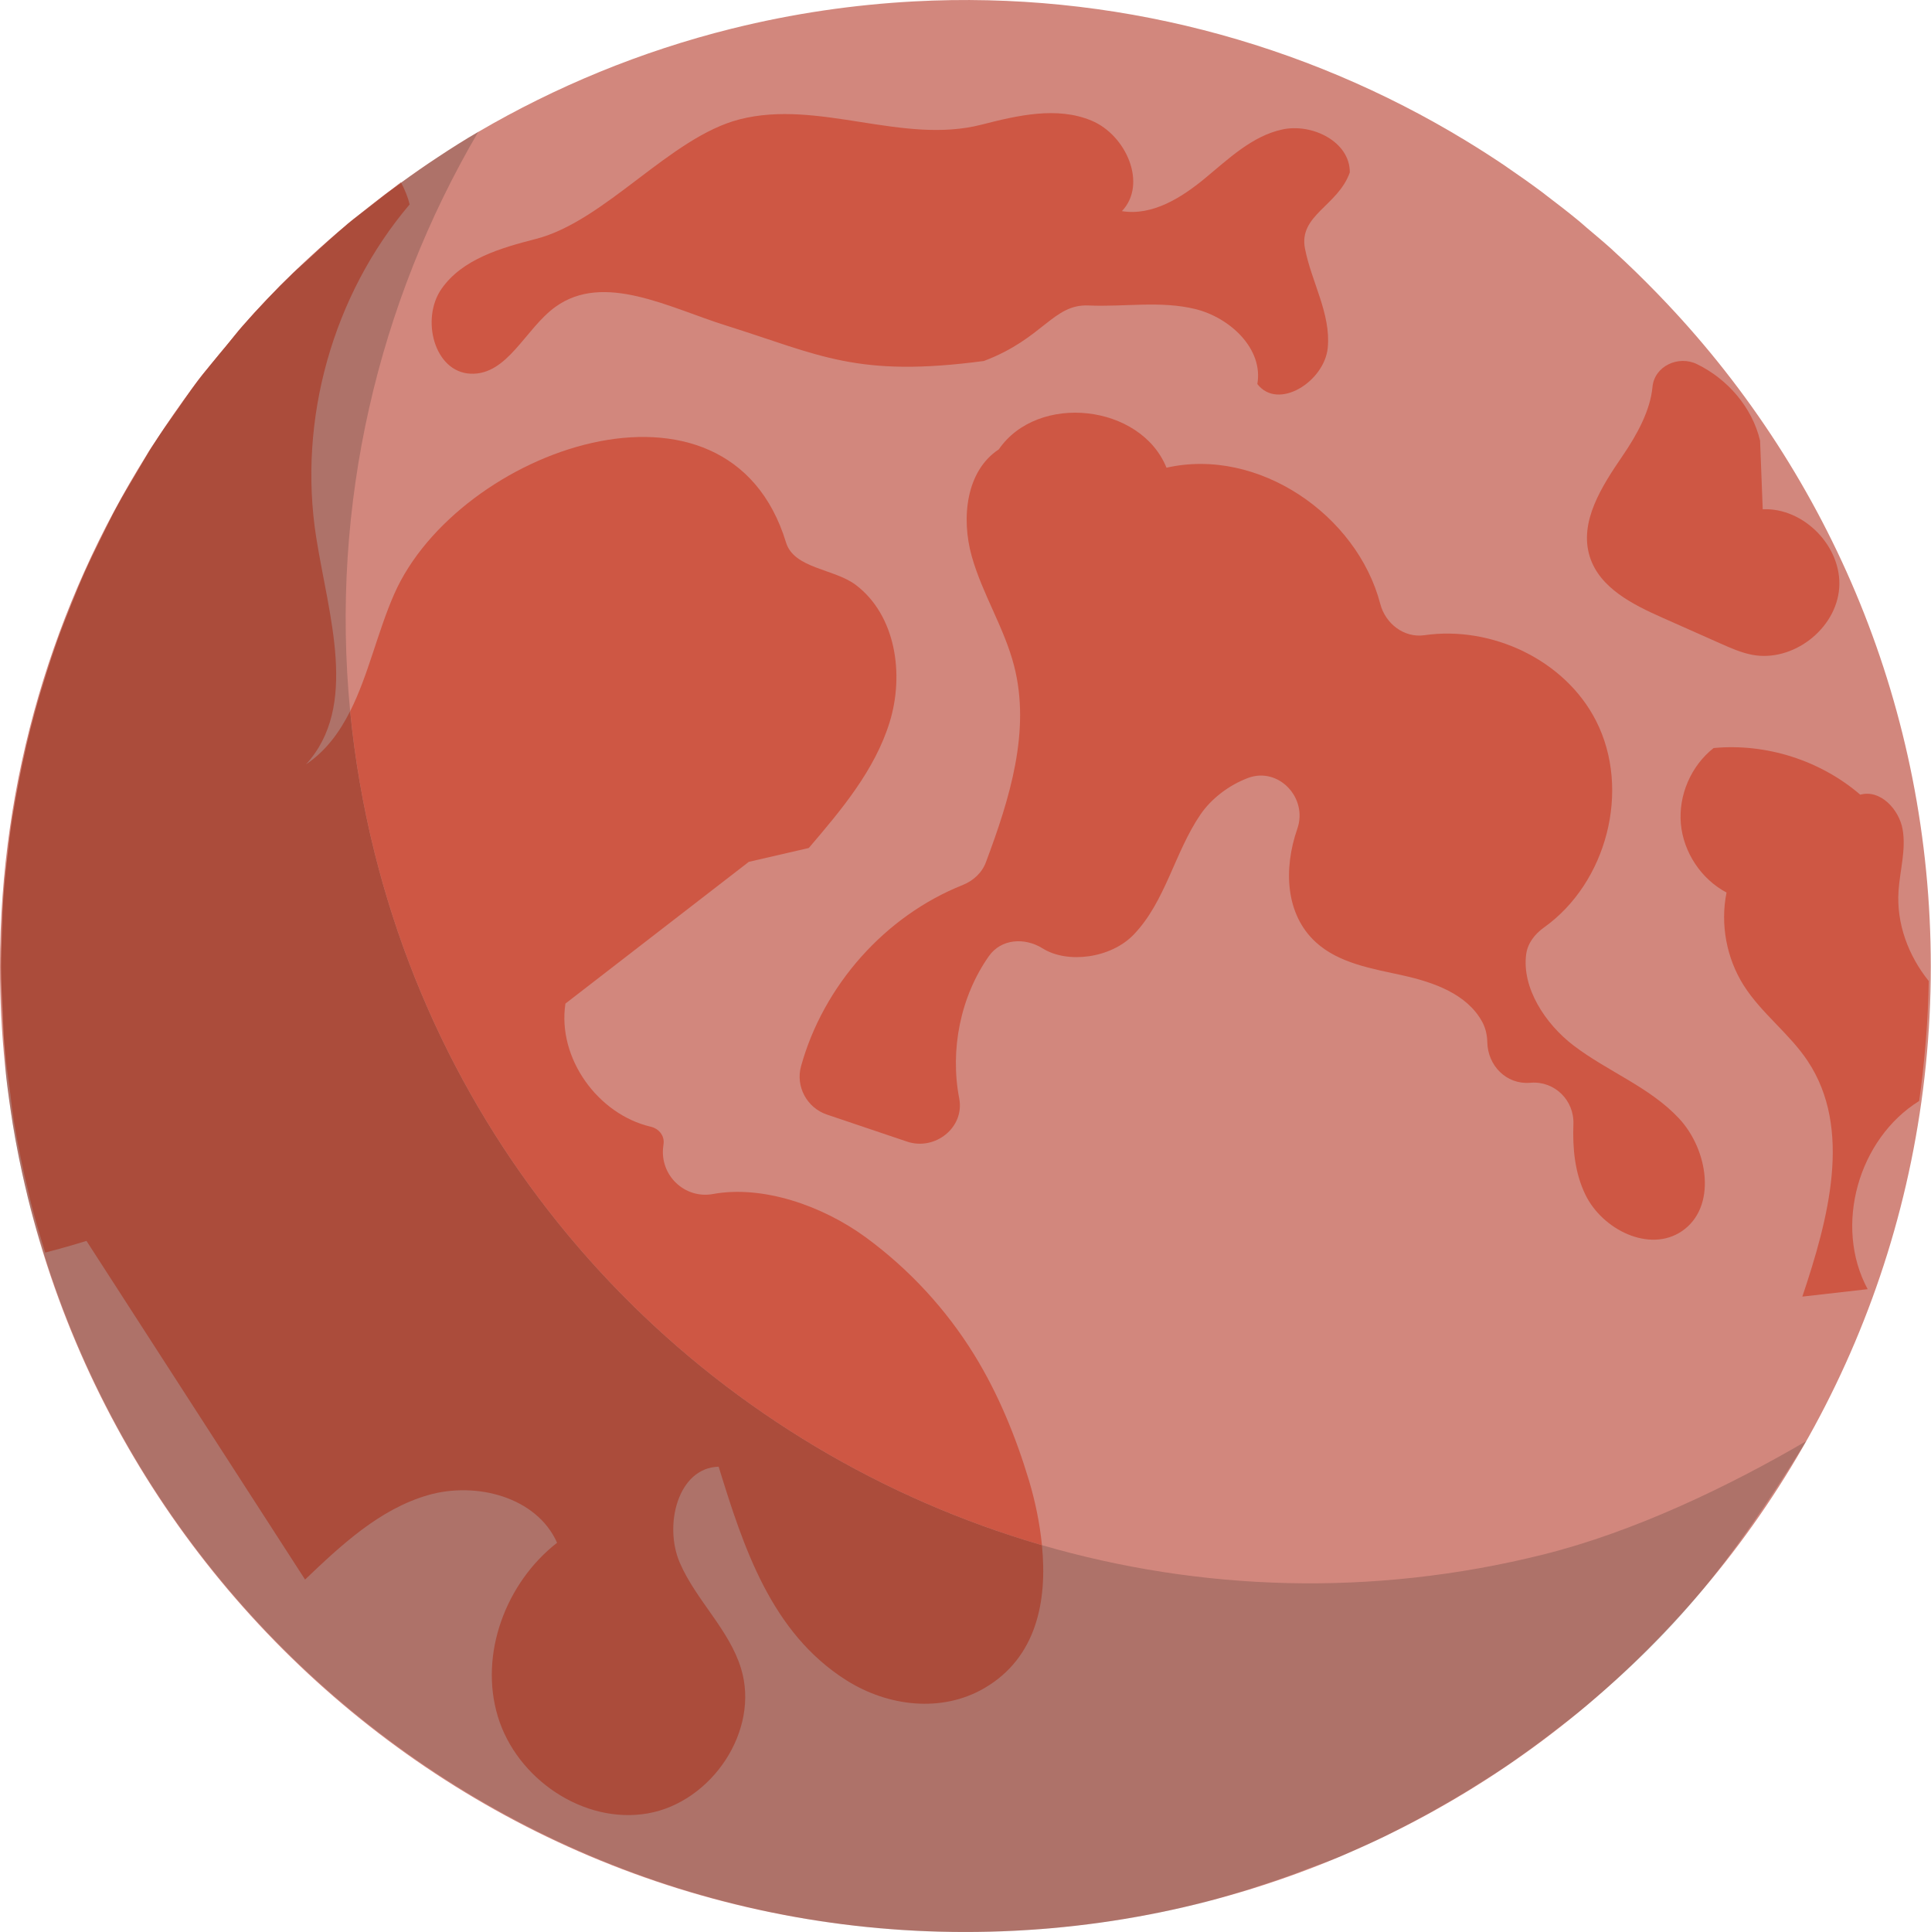
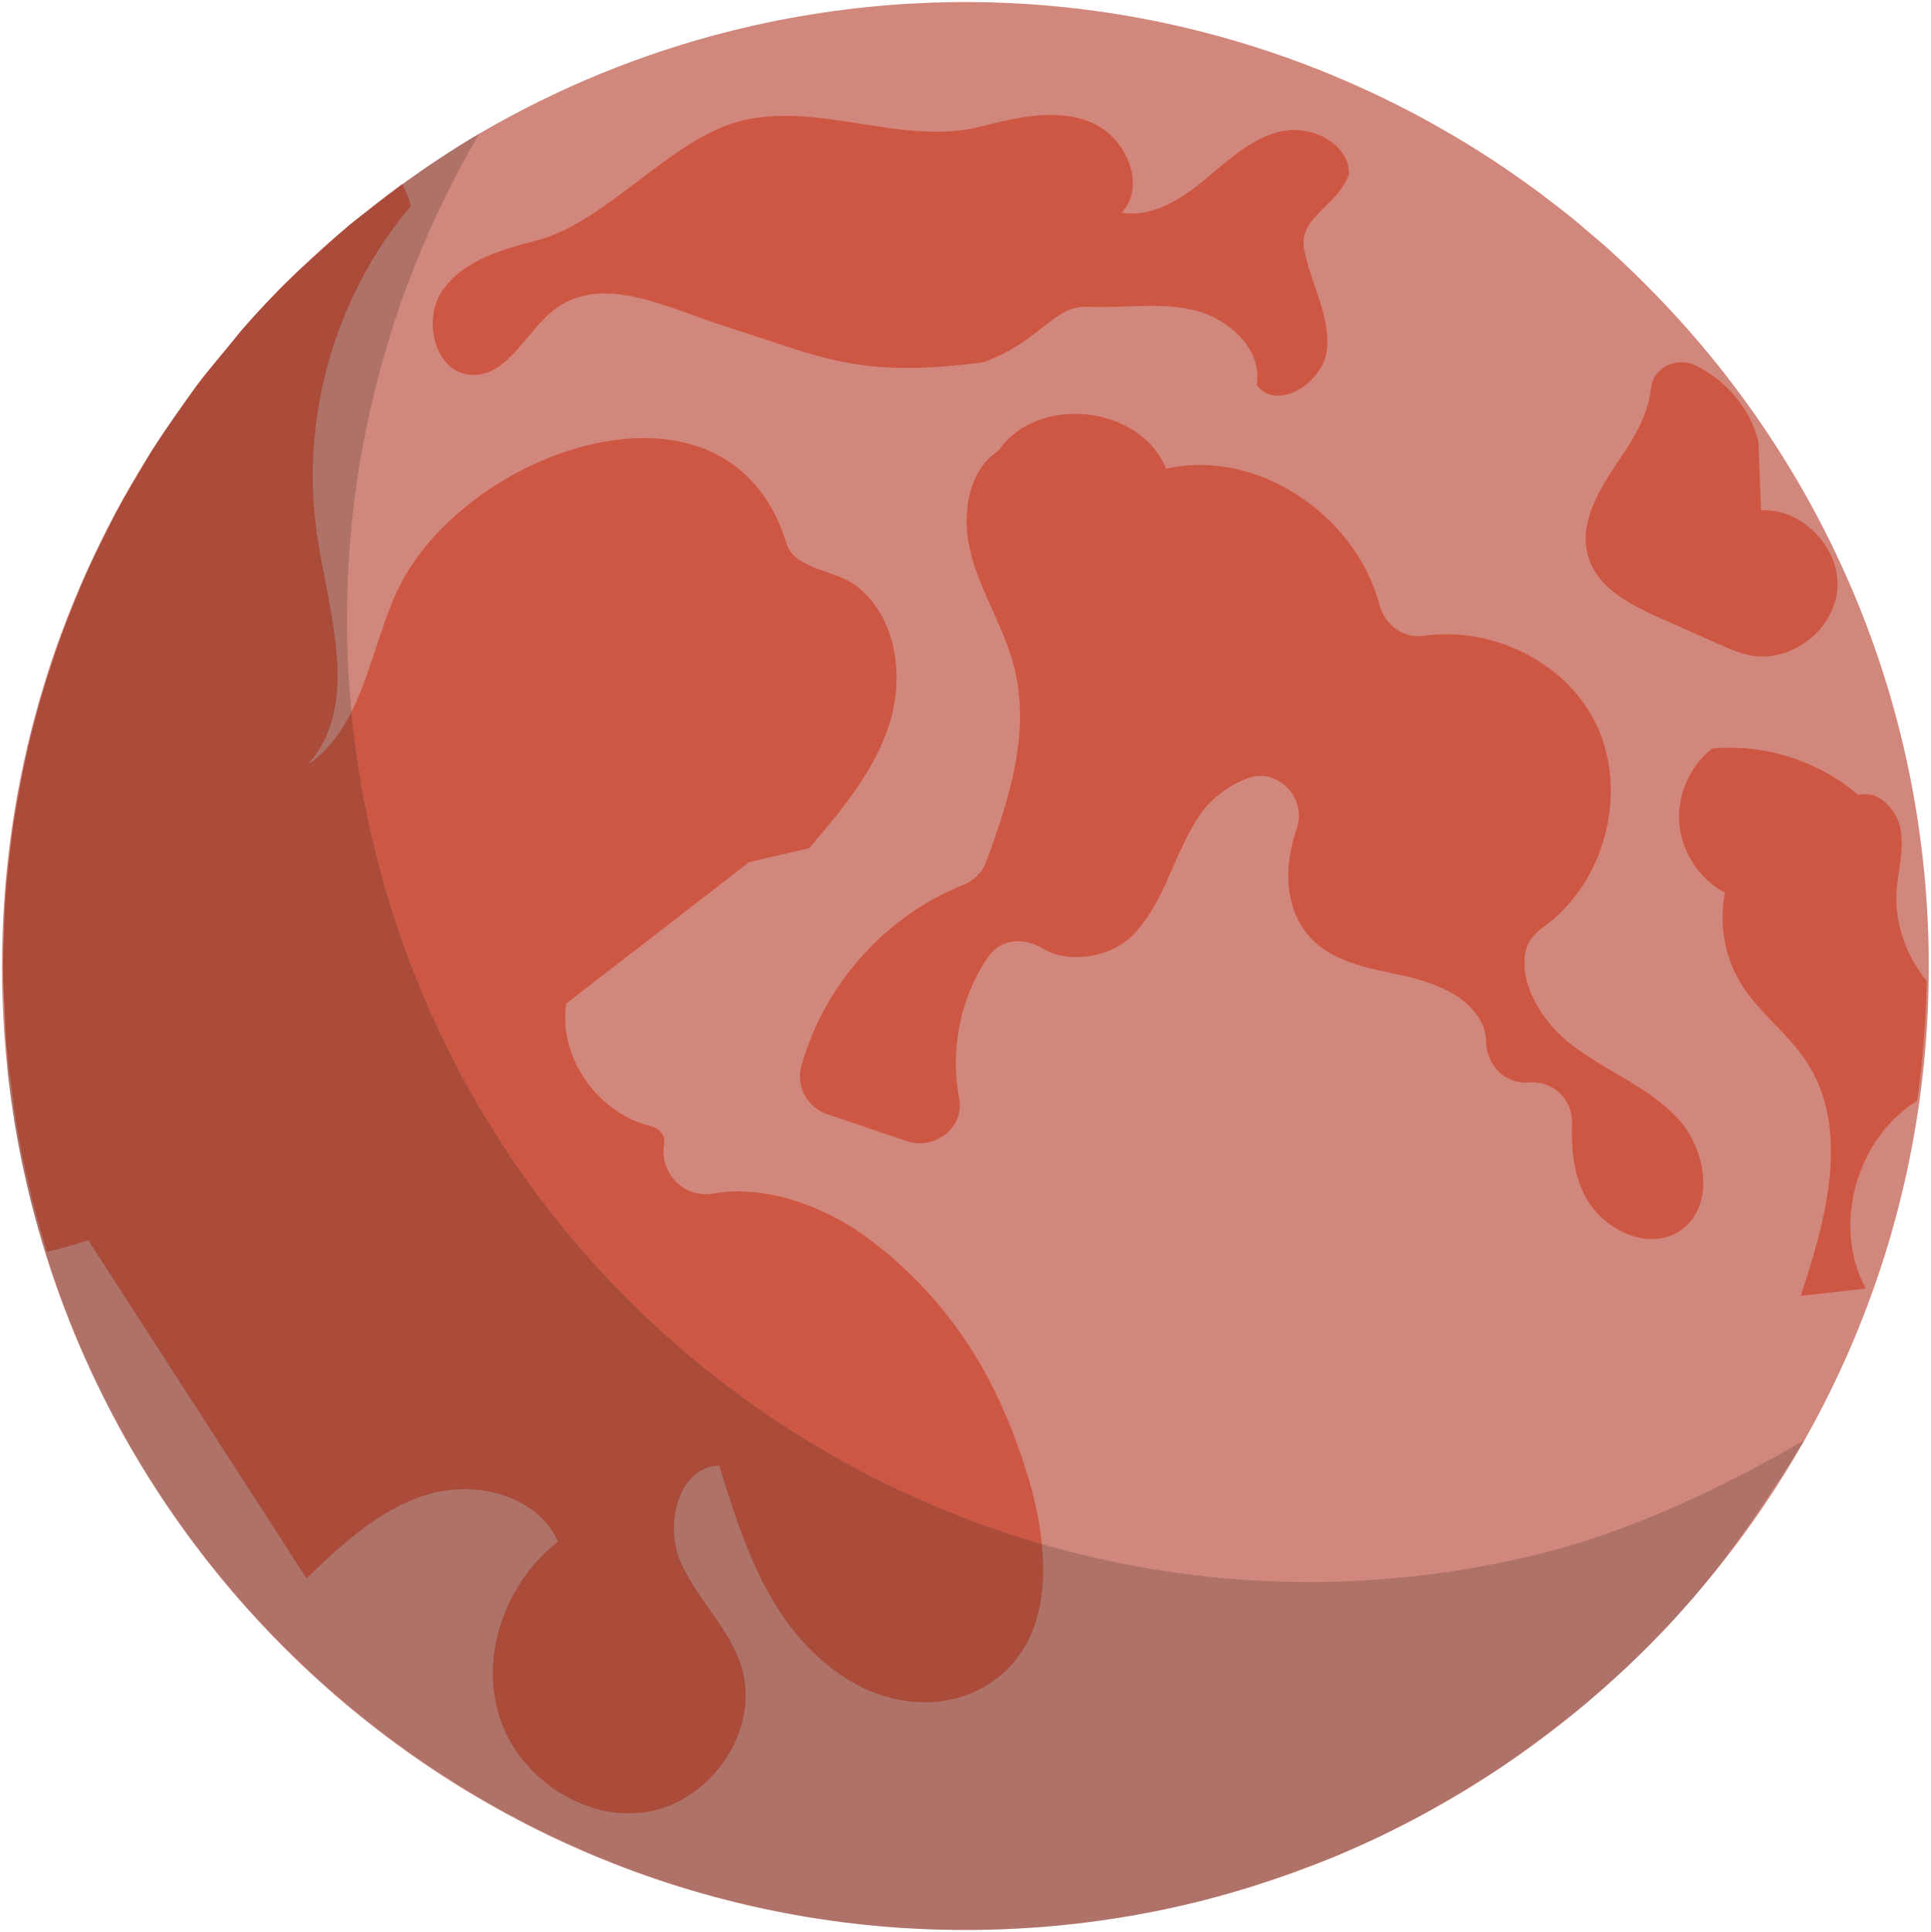
<svg xmlns="http://www.w3.org/2000/svg" version="1.1" id="圖層_1" x="0px" y="0px" width="73.543px" height="73.58px" viewBox="0 0 73.543 73.58" enable-background="new 0 0 73.543 73.58" xml:space="preserve">
  <g>
    <g>
-       <path fill="#D2877D" d="M73.543,36.808c0-9.791-3.835-18.681-10.073-25.271c-0.116-0.123-0.232-0.246-0.351-0.367    c-0.541-0.557-1.096-1.101-1.671-1.622c-0.019-0.018-0.038-0.038-0.057-0.055c-0.312-0.281-0.634-0.549-0.953-0.819    c-0.101-0.086-0.198-0.175-0.3-0.259c-0.395-0.325-0.799-0.639-1.206-0.947c-0.06-0.045-0.118-0.093-0.178-0.138    c-0.437-0.326-0.881-0.641-1.331-0.947c-0.035-0.024-0.069-0.05-0.104-0.073c-0.483-0.326-0.974-0.64-1.472-0.943    c-0.002-0.002-0.006-0.005-0.011-0.007c-6.19-3.766-13.487-5.711-21.016-5.307c-2.299,0.124-4.619,0.459-6.937,1.036    c-0.008,0.002-0.015,0.003-0.023,0.005c-3.475,0.867-6.703,2.211-9.646,3.931V5.023c-0.002,0.001-0.003,0.002-0.005,0.003    c-0.521,0.305-1.028,0.625-1.527,0.957c-0.479,0.312-0.945,0.639-1.404,0.972c-0.003-0.004-0.004-0.01-0.007-0.015    c-0.1,0.072-0.193,0.151-0.291,0.226c-0.496,0.366-0.979,0.746-1.453,1.134c0.207-0.161,0.413-0.322,0.62-0.484    c0.18-0.141,0.364-0.275,0.544-0.414c-0.838,0.63-1.646,1.299-2.428,1.998c0.293-0.27,0.585-0.54,0.89-0.797    c-0.662,0.557-1.309,1.128-1.929,1.729c-0.018,0.017-0.035,0.034-0.053,0.051c-0.666,0.648-1.306,1.321-1.918,2.016    c0.09-0.103,0.191-0.197,0.282-0.298c-0.258,0.285-0.506,0.58-0.756,0.873c0.16-0.189,0.309-0.388,0.474-0.574    c-0.006,0.007-0.014,0.013-0.02,0.02c-0.166,0.189-0.32,0.388-0.479,0.584c-0.269,0.315-0.53,0.634-0.785,0.958    c-0.141,0.17-0.286,0.334-0.419,0.509l-0.002,0.001c-0.029,0.039-0.054,0.08-0.084,0.119c-0.027,0.036-0.052,0.075-0.077,0.111    c-0.534,0.708-1.036,1.439-1.518,2.186c-0.001,0-0.001,0-0.001,0c-0.03,0.046-0.065,0.09-0.094,0.136    c-0.041,0.062-0.08,0.126-0.121,0.189c-0.027,0.043-0.05,0.088-0.077,0.131C2.047,22.989,0,29.658,0,36.808    c0,20.308,16.463,36.771,36.771,36.771C57.08,73.579,73.543,57.116,73.543,36.808z M15.279,6.957    c0.003,0.006,0.004,0.013,0.007,0.018c-0.158,0.114-0.319,0.222-0.475,0.338C14.967,7.194,15.12,7.072,15.279,6.957z     M11.148,10.409c0.219-0.214,0.458-0.411,0.684-0.621c0.032-0.03,0.067-0.06,0.101-0.09c-0.498,0.456-0.979,0.929-1.452,1.411    C10.706,10.878,10.917,10.634,11.148,10.409z M7.478,14.577c0.086-0.114,0.181-0.221,0.271-0.333    c-0.111,0.143-0.227,0.283-0.337,0.428C7.436,14.641,7.455,14.607,7.478,14.577z" />
-       <path fill="#D2877D" d="M13.247,8.521c-0.031,0.026-0.062,0.056-0.093,0.083c0.123-0.104,0.25-0.201,0.374-0.303    C13.435,8.375,13.338,8.444,13.247,8.521z" />
+       <path fill="#D2877D" d="M73.466,36.808c0-9.771-3.827-18.642-10.051-25.218c-0.117-0.123-0.232-0.245-0.352-0.366    c-0.539-0.556-1.093-1.099-1.667-1.619c-0.019-0.018-0.038-0.038-0.058-0.055c-0.311-0.281-0.633-0.548-0.951-0.817    c-0.101-0.086-0.196-0.174-0.298-0.258c-0.395-0.325-0.798-0.638-1.205-0.945c-0.059-0.045-0.116-0.093-0.177-0.137    c-0.437-0.326-0.879-0.64-1.328-0.945c-0.034-0.024-0.069-0.05-0.104-0.073c-0.481-0.326-0.971-0.639-1.468-0.941    c-0.002-0.002-0.007-0.005-0.012-0.007C49.619,1.667,42.338-0.273,34.824,0.13c-2.294,0.123-4.609,0.458-6.922,1.033    c-0.008,0.002-0.015,0.003-0.023,0.005c-3.468,0.866-6.688,2.207-9.625,3.923V5.09c-0.002,0.001-0.003,0.001-0.005,0.002    c-0.52,0.305-1.026,0.624-1.524,0.955c-0.478,0.312-0.943,0.638-1.401,0.97c-0.003-0.004-0.004-0.01-0.007-0.015    c-0.1,0.072-0.192,0.151-0.29,0.226c-0.495,0.366-0.977,0.745-1.45,1.131c0.207-0.16,0.412-0.321,0.619-0.482    c0.18-0.141,0.363-0.274,0.543-0.414c-0.836,0.629-1.643,1.297-2.423,1.994c0.292-0.27,0.584-0.539,0.888-0.795    c-0.66,0.556-1.306,1.125-1.924,1.726c-0.018,0.017-0.035,0.034-0.053,0.05c-0.665,0.647-1.303,1.319-1.914,2.012    c0.09-0.103,0.19-0.196,0.282-0.297c-0.258,0.284-0.505,0.579-0.755,0.871c0.16-0.188,0.309-0.387,0.473-0.573    c-0.006,0.007-0.014,0.013-0.02,0.02c-0.166,0.188-0.319,0.387-0.478,0.583c-0.268,0.314-0.528,0.633-0.783,0.956    c-0.141,0.169-0.285,0.333-0.418,0.508l-0.002,0.001c-0.029,0.039-0.054,0.08-0.084,0.118c-0.027,0.036-0.052,0.075-0.077,0.111    c-0.533,0.707-1.034,1.436-1.515,2.182c-0.001,0-0.001,0-0.001,0c-0.03,0.045-0.065,0.089-0.094,0.135    c-0.041,0.062-0.08,0.125-0.121,0.188c-0.027,0.043-0.05,0.088-0.077,0.131C2.12,23.018,0.077,29.673,0.077,36.808    c0,20.265,16.428,36.694,36.694,36.694C57.037,73.502,73.466,57.073,73.466,36.808z M15.324,7.02    c0.003,0.006,0.004,0.013,0.007,0.018c-0.158,0.114-0.318,0.221-0.474,0.337C15.013,7.256,15.166,7.134,15.324,7.02z     M11.202,10.464c0.219-0.214,0.457-0.41,0.683-0.62c0.032-0.03,0.067-0.06,0.101-0.09c-0.497,0.455-0.977,0.927-1.449,1.408    C10.761,10.932,10.971,10.688,11.202,10.464z M7.54,14.624c0.085-0.114,0.181-0.221,0.271-0.332    c-0.111,0.143-0.227,0.282-0.336,0.427C7.498,14.688,7.517,14.653,7.54,14.624z" />
+       <path fill="#D2877D" d="M13.296,8.58c-0.031,0.026-0.062,0.056-0.093,0.083c0.123-0.104,0.25-0.201,0.374-0.303    C13.484,8.435,13.387,8.503,13.296,8.58z" />
    </g>
    <g>
-       <path fill="#CE5744" d="M39.687,58.847c-0.084-0.843-0.26-1.686-0.496-2.471c-0.502-1.664-1.165-3.287-2.076-4.768    c-1.073-1.744-2.49-3.277-4.143-4.487c-1.644-1.202-3.921-1.993-5.815-1.647c-1.078,0.197-2.029-0.714-1.896-1.802l0.014-0.113    c0.038-0.314-0.184-0.578-0.492-0.649c-2.016-0.473-3.562-2.618-3.246-4.689l6.985-5.398l2.284-0.527    c1.242-1.454,2.516-2.964,3.08-4.792s0.234-4.074-1.291-5.228c-0.818-0.619-2.352-0.617-2.656-1.616    c-2.204-7.23-12.498-3.543-14.924,1.965c-0.63,1.431-0.985,3.084-1.676,4.459c0.173,1.79,0.48,3.589,0.929,5.387    C17.548,45.622,27.545,55.321,39.687,58.847z" />
-       <path fill="#CE5744" d="M59.941,39.822c-1.086-0.826-1.98-2.203-1.81-3.481c0.057-0.421,0.332-0.771,0.677-1.017    c2.39-1.7,3.324-5.239,1.985-7.87c-1.183-2.325-3.984-3.632-6.539-3.262c-0.771,0.111-1.484-0.438-1.68-1.191    c-0.886-3.392-4.652-5.982-8.143-5.188c-0.983-2.429-4.905-2.858-6.388-0.698c-1.251,0.822-1.435,2.622-1.032,4.062    c0.402,1.441,1.242,2.732,1.615,4.181c0.638,2.48-0.165,5.057-1.073,7.479c-0.151,0.407-0.483,0.708-0.887,0.87    c-2.963,1.181-5.302,3.828-6.154,6.897c-0.216,0.774,0.222,1.585,0.982,1.843l3.052,1.03c1.067,0.361,2.204-0.536,1.99-1.644    c-0.358-1.854,0.047-3.879,1.129-5.417c0.467-0.665,1.363-0.725,2.053-0.294c0.94,0.588,2.592,0.377,3.461-0.525    c1.216-1.263,1.558-3.129,2.547-4.578c0.42-0.614,1.093-1.12,1.806-1.389c1.163-0.439,2.292,0.756,1.883,1.931    c-0.532,1.526-0.456,3.258,0.698,4.318c0.885,0.813,2.152,1.011,3.325,1.271s2.439,0.706,3.015,1.761    c0.13,0.236,0.192,0.506,0.197,0.779c0.018,0.894,0.724,1.613,1.615,1.549l0.05-0.004c0.903-0.066,1.649,0.672,1.615,1.576    c-0.034,0.932,0.053,1.851,0.454,2.683c0.646,1.338,2.441,2.23,3.674,1.398c1.351-0.914,1.008-3.106-0.105-4.296    C62.841,41.403,61.239,40.81,59.941,39.822z" />
-       <path fill="#CE5744" d="M37.384,4.748c-3.008,0.771-6.207-0.973-9.215-0.202C25.52,5.226,23.061,8.42,20.411,9.1    c-1.344,0.345-2.804,0.767-3.596,1.904c-0.793,1.139-0.278,3.165,1.106,3.228c1.416,0.063,2.085-1.717,3.236-2.546    c1.845-1.33,4.326,0.031,6.497,0.711c3.581,1.125,4.97,1.996,9.822,1.351c2.271-0.858,2.631-2.174,3.99-2.114    c1.357,0.06,2.745-0.188,4.065,0.137c1.321,0.325,2.595,1.514,2.36,2.854c0.791,1.028,2.563-0.095,2.683-1.387    c0.12-1.292-0.619-2.496-0.868-3.769c-0.25-1.274,1.255-1.625,1.707-2.901c0.011-1.17-1.437-1.887-2.58-1.635    c-1.143,0.251-2.033,1.112-2.935,1.857c-0.902,0.745-2.009,1.438-3.165,1.251c0.981-1.035,0.159-2.899-1.156-3.446    C40.263,4.045,38.765,4.394,37.384,4.748z" />
-       <path fill="#CE5744" d="M60.559,21.217c0.379,1.177,1.627,1.805,2.758,2.307c0.739,0.329,1.48,0.658,2.222,0.987    c0.387,0.172,0.778,0.345,1.194,0.426c1.546,0.298,3.205-0.972,3.321-2.542c0.115-1.569-1.341-3.069-2.913-3l-0.101-2.614    c-0.302-1.269-1.234-2.341-2.401-2.912c-0.715-0.349-1.624,0.077-1.697,0.869c-0.083,0.899-0.596,1.828-1.126,2.603    C61.021,18.506,60.126,19.875,60.559,21.217z" />
-       <path fill="#CE5744" d="M72.314,33.928c0.053-0.783,0.291-1.567,0.156-2.339c-0.136-0.773-0.858-1.536-1.614-1.323    c-1.522-1.309-3.587-1.966-5.585-1.777c-0.859,0.674-1.345,1.797-1.248,2.885c0.098,1.087,0.774,2.107,1.74,2.618    c-0.244,1.205-0.003,2.5,0.655,3.539c0.674,1.063,1.738,1.829,2.435,2.877c1.719,2.585,0.785,6.029-0.203,8.973    c0.829-0.095,1.658-0.188,2.488-0.283c-1.302-2.408-0.352-5.73,1.96-7.166l0,0C73.1,41.93,73.1,41.93,73.1,41.93    c0.103-0.715,0.181-1.434,0.242-2.157c0.006-0.071,0.012-0.142,0.018-0.213c0.056-0.729,0.094-1.46,0.106-2.195    C72.687,36.398,72.229,35.169,72.314,33.928z" />
+       <path fill="#CE5744" d="M39.682,58.801c-0.084-0.842-0.261-1.683-0.495-2.466c-0.501-1.661-1.164-3.28-2.072-4.758    c-1.071-1.74-2.485-3.271-4.135-4.478c-1.641-1.2-3.913-1.989-5.803-1.645c-1.076,0.197-2.025-0.712-1.892-1.798l0.014-0.112    c0.038-0.313-0.184-0.576-0.49-0.647c-2.012-0.473-3.555-2.613-3.24-4.679l6.97-5.387l2.28-0.526    c1.239-1.451,2.51-2.958,3.073-4.782s0.233-4.065-1.288-5.217c-0.817-0.617-2.347-0.615-2.651-1.612    c-2.199-7.215-12.472-3.535-14.893,1.961c-0.629,1.428-0.983,3.078-1.672,4.45c0.173,1.786,0.479,3.581,0.927,5.376    C17.588,45.604,27.564,55.282,39.682,58.801z" />
+       <path fill="#CE5744" d="M59.893,39.814c-1.083-0.823-1.977-2.197-1.807-3.473c0.057-0.42,0.331-0.77,0.677-1.015    c2.385-1.696,3.316-5.228,1.979-7.854c-1.181-2.32-3.976-3.625-6.525-3.255c-0.77,0.111-1.48-0.437-1.676-1.188    c-0.885-3.385-4.643-5.969-8.125-5.177c-0.981-2.424-4.896-2.852-6.376-0.696c-1.248,0.82-1.432,2.616-1.029,4.053    c0.401,1.438,1.239,2.727,1.611,4.172c0.637,2.475-0.165,5.046-1.071,7.463c-0.149,0.406-0.481,0.707-0.885,0.868    c-2.957,1.179-5.291,3.82-6.141,6.883c-0.216,0.771,0.221,1.58,0.98,1.838l3.045,1.029c1.064,0.359,2.199-0.536,1.986-1.642    c-0.357-1.85,0.047-3.87,1.126-5.405c0.466-0.664,1.359-0.724,2.049-0.293c0.938,0.586,2.587,0.376,3.454-0.524    c1.213-1.26,1.554-3.123,2.542-4.568c0.419-0.613,1.089-1.118,1.802-1.386c1.16-0.438,2.287,0.754,1.879,1.927    c-0.531,1.523-0.455,3.251,0.696,4.309c0.883,0.811,2.148,1.009,3.317,1.268c1.172,0.26,2.435,0.706,3.01,1.757    c0.129,0.236,0.19,0.505,0.196,0.778c0.018,0.892,0.723,1.609,1.612,1.545l0.049-0.004c0.901-0.065,1.646,0.671,1.611,1.573    c-0.033,0.93,0.053,1.847,0.453,2.677c0.645,1.335,2.437,2.226,3.667,1.395c1.348-0.912,1.006-3.099-0.104-4.285    C62.786,41.394,61.187,40.801,59.893,39.814z" />
+       <path fill="#CE5744" d="M37.383,4.815c-3.002,0.769-6.194-0.971-9.196-0.202c-2.644,0.679-5.097,3.866-7.742,4.544    c-1.341,0.344-2.798,0.766-3.588,1.9c-0.792,1.137-0.277,3.158,1.104,3.221c1.413,0.063,2.081-1.713,3.229-2.541    c1.841-1.327,4.317,0.031,6.483,0.709c3.574,1.123,4.96,1.992,9.802,1.348c2.267-0.856,2.626-2.169,3.981-2.11    c1.354,0.06,2.739-0.188,4.057,0.137c1.317,0.325,2.59,1.511,2.354,2.848c0.789,1.026,2.559-0.095,2.678-1.384    c0.119-1.289-0.617-2.49-0.866-3.761s1.253-1.622,1.704-2.895C51.394,5.464,49.949,4.749,48.808,5    c-1.141,0.25-2.029,1.109-2.929,1.853c-0.9,0.744-2.005,1.435-3.159,1.249c0.979-1.033,0.16-2.893-1.152-3.439    C40.256,4.114,38.762,4.462,37.383,4.815z" />
+       <path fill="#CE5744" d="M60.509,21.25c0.378,1.175,1.623,1.801,2.752,2.302c0.738,0.329,1.478,0.657,2.218,0.985    c0.386,0.172,0.776,0.344,1.191,0.425c1.543,0.297,3.198-0.97,3.314-2.537c0.114-1.565-1.339-3.062-2.907-2.994l-0.101-2.608    c-0.301-1.267-1.23-2.336-2.396-2.906c-0.713-0.348-1.619,0.077-1.693,0.867c-0.082,0.897-0.595,1.824-1.123,2.598    C60.971,18.544,60.077,19.911,60.509,21.25z" />
+       <path fill="#CE5744" d="M72.24,33.934c0.053-0.781,0.29-1.564,0.155-2.334c-0.136-0.771-0.857-1.532-1.611-1.32    c-1.519-1.306-3.579-1.962-5.572-1.773c-0.857,0.672-1.343,1.793-1.246,2.878c0.098,1.085,0.772,2.103,1.737,2.613    c-0.244,1.202-0.004,2.495,0.652,3.531c0.673,1.061,1.735,1.825,2.431,2.871c1.715,2.58,0.783,6.016-0.202,8.954    c0.826-0.095,1.654-0.188,2.482-0.281c-1.3-2.403-0.352-5.719,1.955-7.151l0,0c0.002-0.002,0.002-0.002,0.002-0.002    c0.104-0.715,0.182-1.432,0.241-2.153c0.006-0.07,0.012-0.142,0.018-0.213c0.057-0.727,0.095-1.456,0.106-2.189    C72.612,36.399,72.154,35.172,72.24,33.934z" />
    </g>
-     <path fill="#CE5744" d="M1.095,45.45c0.013,0.053,0.02,0.106,0.033,0.159c0.177,0.709,0.378,1.404,0.595,2.093v0.002l0,0   c0.534-0.137,1.062-0.288,1.571-0.445l8.326,12.898c1.382-1.318,2.84-2.681,4.675-3.213c1.834-0.533,4.148,0.065,4.924,1.812   c-1.954,1.522-2.974,4.245-2.257,6.616c0.715,2.371,3.265,4.115,5.705,3.692s4.285-3.155,3.558-5.523   c-0.455-1.487-1.714-2.595-2.331-4.022c-0.619-1.428-0.075-3.621,1.479-3.66c0.949,3.076,2,6.32,4.86,8.131   c1.595,1.009,3.648,1.25,5.274,0.295c1.963-1.151,2.395-3.291,2.179-5.438c-12.142-3.525-22.139-13.225-25.42-26.376   c-0.448-1.798-0.756-3.597-0.929-5.387c-0.405,0.806-0.924,1.517-1.684,2.029c2.03-2.214,0.855-5.686,0.39-8.654   c-0.703-4.471,0.631-9.222,3.559-12.673c-0.07-0.297-0.188-0.569-0.323-0.829c-0.385,0.278-0.759,0.568-1.131,0.86   c-0.301,0.235-0.609,0.459-0.901,0.704c-0.488,0.407-0.951,0.838-1.415,1.268c-0.226,0.209-0.465,0.407-0.684,0.621   c-0.664,0.646-1.301,1.317-1.913,2.009c-0.213,0.243-0.407,0.501-0.614,0.75c-0.392,0.469-0.786,0.936-1.154,1.422   c-0.239,0.318-0.458,0.651-0.688,0.976c-0.309,0.437-0.62,0.872-0.908,1.321c-0.229,0.354-0.437,0.72-0.651,1.082   c-0.262,0.439-0.524,0.878-0.768,1.329c-0.205,0.378-0.394,0.766-0.585,1.152c-0.223,0.451-0.444,0.902-0.649,1.362   c-0.177,0.397-0.34,0.8-0.503,1.204c-0.188,0.465-0.371,0.931-0.54,1.404c-0.146,0.41-0.282,0.826-0.414,1.242   c-0.152,0.48-0.297,0.962-0.429,1.448c-0.115,0.421-0.223,0.844-0.323,1.271c-0.115,0.495-0.219,0.994-0.314,1.495   c-0.081,0.427-0.16,0.854-0.227,1.284c-0.079,0.513-0.141,1.029-0.197,1.546c-0.048,0.428-0.097,0.855-0.128,1.286   c-0.041,0.533-0.057,1.07-0.073,1.607c-0.013,0.42-0.032,0.841-0.03,1.264c0.003,0.564,0.033,1.131,0.062,1.699   c0.021,0.401,0.029,0.801,0.062,1.203c0.054,0.626,0.141,1.254,0.228,1.883c0.038,0.285,0.063,0.57,0.11,0.857   c0.009,0.061,0.014,0.12,0.024,0.181C0.679,43.606,0.868,44.528,1.095,45.45z" />
-     <path opacity="0.2" fill="#1D1D1B" d="M58.781,59.204c-6.523,1.628-13.071,1.391-19.095-0.357   c-12.142-3.525-22.139-13.225-25.42-26.376c-0.448-1.798-0.756-3.597-0.929-5.387c-0.763-7.867,1.062-15.548,4.878-22.059   c-0.002,0.001-0.003,0.001-0.005,0.002c-1.017,0.594-1.987,1.248-2.932,1.93c-0.385,0.278-0.759,0.568-1.131,0.86   c-0.301,0.235-0.609,0.459-0.901,0.704c-0.488,0.407-0.951,0.838-1.415,1.268c-0.226,0.209-0.465,0.407-0.684,0.621   c-0.664,0.646-1.301,1.317-1.913,2.009c-0.213,0.243-0.407,0.501-0.614,0.75c-0.392,0.469-0.786,0.936-1.154,1.422   c-0.239,0.318-0.458,0.651-0.688,0.976c-0.309,0.437-0.62,0.872-0.908,1.321c-0.229,0.354-0.437,0.72-0.651,1.082   c-0.262,0.439-0.524,0.878-0.768,1.329c-0.205,0.378-0.394,0.766-0.585,1.152c-0.223,0.451-0.444,0.902-0.649,1.362   c-0.177,0.397-0.34,0.8-0.503,1.204c-0.188,0.465-0.371,0.931-0.54,1.404c-0.146,0.41-0.282,0.826-0.414,1.242   c-0.152,0.48-0.297,0.962-0.429,1.448c-0.115,0.421-0.223,0.844-0.323,1.271c-0.115,0.495-0.219,0.994-0.314,1.495   c-0.081,0.427-0.16,0.854-0.227,1.284c-0.079,0.513-0.141,1.029-0.197,1.546c-0.048,0.428-0.097,0.855-0.128,1.286   c-0.041,0.533-0.057,1.07-0.073,1.607c-0.013,0.42-0.032,0.841-0.03,1.264c0.003,0.564,0.033,1.131,0.062,1.699   c0.021,0.401,0.029,0.801,0.062,1.203c0.054,0.626,0.021,0.91,0.107,1.539c0.038,0.285,0.137,0.995,0.183,1.281   c0.01,0.061,0.014,0.121,0.024,0.182c0.152,0.922,0.327,1.769,0.553,2.689c0.014,0.054,0.021,0.106,0.034,0.159   c0.177,0.709,0.394,1.443,0.609,2.133l0,0c4.824,15.434,19.123,25.719,34.778,25.832c3.027,0.022,6.146-0.316,9.222-1.084   c0.62-0.155,1.238-0.341,1.843-0.525c0.127-0.038,0.25-0.084,0.376-0.125c0.476-0.15,0.948-0.314,1.415-0.482   c0.146-0.053,0.288-0.115,0.434-0.17c0.44-0.165,0.885-0.312,1.314-0.493c0.137-0.058,0.269-0.122,0.403-0.181   c0.434-0.189,0.853-0.376,1.275-0.58c0.121-0.058,0.236-0.122,0.356-0.182c0.434-0.215,0.928-0.479,1.351-0.709   c0.096-0.052,0.187-0.108,0.28-0.16c0.441-0.246,0.857-0.492,1.287-0.755c0.073-0.044,0.143-0.093,0.214-0.138   c0.447-0.277,0.848-0.528,1.28-0.824c0.053-0.036,0.104-0.074,0.155-0.111c0.448-0.311,0.848-0.602,1.28-0.93   c0.029-0.023,0.059-0.048,0.09-0.07c0.451-0.346,1.002-0.766,1.436-1.131c0.014-0.012,0.027-0.024,0.04-0.036   c3.207-2.709,5.267-5.118,8.295-10.009C65.858,56.604,62.256,58.337,58.781,59.204z" />
+     <path fill="#CE5744" d="M1.17,45.432c0.013,0.053,0.02,0.105,0.033,0.158c0.177,0.708,0.377,1.401,0.594,2.09v0.002l0,0   c0.532-0.137,1.06-0.288,1.567-0.444l8.309,12.871c1.379-1.315,2.834-2.676,4.665-3.206c1.83-0.532,4.139,0.064,4.914,1.808   c-1.95,1.52-2.967,4.236-2.252,6.603c0.713,2.366,3.258,4.106,5.693,3.684c2.435-0.421,4.276-3.148,3.551-5.511   c-0.454-1.484-1.71-2.59-2.326-4.015c-0.618-1.425-0.075-3.613,1.476-3.652c0.947,3.069,1.996,6.307,4.85,8.115   c1.592,1.006,3.641,1.247,5.263,0.294c1.96-1.149,2.391-3.284,2.175-5.427c-12.116-3.519-22.092-13.197-25.366-26.32   c-0.447-1.795-0.755-3.59-0.927-5.376c-0.404,0.804-0.922,1.514-1.681,2.024c2.026-2.209,0.853-5.674,0.389-8.636   c-0.702-4.462,0.63-9.203,3.552-12.646c-0.07-0.297-0.188-0.568-0.323-0.828c-0.384,0.277-0.757,0.567-1.128,0.858   c-0.3,0.234-0.607,0.458-0.899,0.702c-0.487,0.407-0.949,0.836-1.412,1.266c-0.226,0.208-0.464,0.406-0.683,0.62   c-0.663,0.645-1.298,1.314-1.909,2.005c-0.212,0.243-0.406,0.5-0.612,0.749c-0.391,0.468-0.785,0.934-1.152,1.418   c-0.238,0.318-0.457,0.65-0.687,0.974c-0.308,0.436-0.618,0.87-0.906,1.319c-0.229,0.353-0.436,0.718-0.649,1.08   c-0.262,0.438-0.523,0.876-0.767,1.326c-0.205,0.377-0.393,0.765-0.584,1.15c-0.223,0.45-0.443,0.9-0.648,1.359   c-0.176,0.396-0.339,0.798-0.502,1.202c-0.188,0.464-0.37,0.929-0.539,1.401c-0.146,0.409-0.281,0.825-0.413,1.24   c-0.152,0.479-0.296,0.96-0.428,1.445c-0.115,0.42-0.223,0.842-0.322,1.268c-0.115,0.494-0.218,0.992-0.313,1.492   c-0.081,0.426-0.159,0.852-0.227,1.281c-0.079,0.512-0.14,1.027-0.196,1.543C0.3,33.143,0.25,33.569,0.22,33.999   c-0.041,0.532-0.057,1.067-0.073,1.604c-0.013,0.419-0.032,0.839-0.03,1.261c0.003,0.563,0.033,1.128,0.062,1.696   c0.021,0.399,0.028,0.799,0.062,1.201c0.054,0.623,0.141,1.251,0.228,1.879c0.038,0.284,0.063,0.567,0.11,0.854   c0.009,0.062,0.014,0.119,0.024,0.18C0.755,43.592,0.943,44.512,1.17,45.432z" />
+     <path opacity="0.2" fill="#1D1D1B" enable-background="new    " d="M58.735,59.157c-6.51,1.624-13.044,1.388-19.056-0.356   c-12.116-3.519-22.092-13.197-25.366-26.32c-0.447-1.795-0.755-3.59-0.927-5.376c-0.761-7.851,1.06-15.515,4.868-22.013   c-0.002,0.001-0.003,0.001-0.005,0.002c-1.015,0.593-1.983,1.246-2.926,1.926c-0.384,0.277-0.757,0.567-1.128,0.858   c-0.3,0.234-0.607,0.458-0.899,0.702c-0.487,0.407-0.949,0.836-1.412,1.266c-0.226,0.208-0.464,0.406-0.683,0.62   c-0.663,0.645-1.298,1.314-1.909,2.005c-0.212,0.243-0.406,0.5-0.612,0.749c-0.391,0.468-0.785,0.934-1.152,1.418   c-0.238,0.318-0.457,0.65-0.687,0.974c-0.309,0.436-0.618,0.87-0.906,1.319c-0.229,0.353-0.436,0.718-0.65,1.08   c-0.261,0.438-0.523,0.876-0.766,1.326c-0.205,0.377-0.393,0.765-0.584,1.15c-0.223,0.45-0.443,0.9-0.648,1.359   c-0.176,0.396-0.339,0.798-0.502,1.202c-0.188,0.464-0.37,0.929-0.539,1.401c-0.146,0.409-0.281,0.825-0.414,1.24   c-0.151,0.479-0.296,0.96-0.428,1.445c-0.115,0.42-0.223,0.842-0.322,1.268c-0.115,0.494-0.218,0.992-0.313,1.492   c-0.081,0.426-0.159,0.852-0.227,1.281c-0.079,0.512-0.14,1.027-0.196,1.543c-0.048,0.427-0.097,0.853-0.128,1.283   c-0.041,0.532-0.057,1.067-0.073,1.604c-0.013,0.419-0.032,0.839-0.03,1.262c0.003,0.563,0.033,1.128,0.062,1.695   c0.021,0.399,0.028,0.799,0.062,1.201c0.054,0.623,0.021,0.907,0.107,1.535c0.038,0.284,0.137,0.992,0.183,1.278   c0.01,0.061,0.014,0.12,0.024,0.182c0.151,0.92,0.327,1.765,0.552,2.683c0.014,0.054,0.021,0.106,0.034,0.159   c0.177,0.708,0.394,1.44,0.608,2.128l0,0C6.561,63.127,20.83,73.391,36.452,73.504c3.021,0.021,6.133-0.315,9.203-1.082   c0.619-0.154,1.235-0.34,1.839-0.524c0.127-0.037,0.249-0.083,0.376-0.124c0.475-0.15,0.945-0.313,1.411-0.48   c0.146-0.054,0.288-0.115,0.434-0.171c0.439-0.164,0.883-0.311,1.311-0.491c0.137-0.059,0.27-0.122,0.402-0.181   c0.435-0.188,0.852-0.375,1.272-0.579c0.12-0.058,0.235-0.121,0.355-0.182c0.434-0.214,0.927-0.478,1.348-0.707   c0.097-0.052,0.188-0.107,0.28-0.16c0.439-0.245,0.855-0.491,1.284-0.753c0.073-0.044,0.143-0.093,0.213-0.138   c0.446-0.276,0.846-0.527,1.277-0.822c0.054-0.035,0.104-0.074,0.155-0.111c0.446-0.31,0.846-0.601,1.276-0.928   c0.029-0.023,0.06-0.048,0.09-0.07c0.45-0.345,1-0.764,1.434-1.128c0.015-0.012,0.026-0.023,0.04-0.035   c3.2-2.704,5.257-5.108,8.277-9.989C65.797,56.562,62.202,58.292,58.735,59.157z" />
  </g>
</svg>
